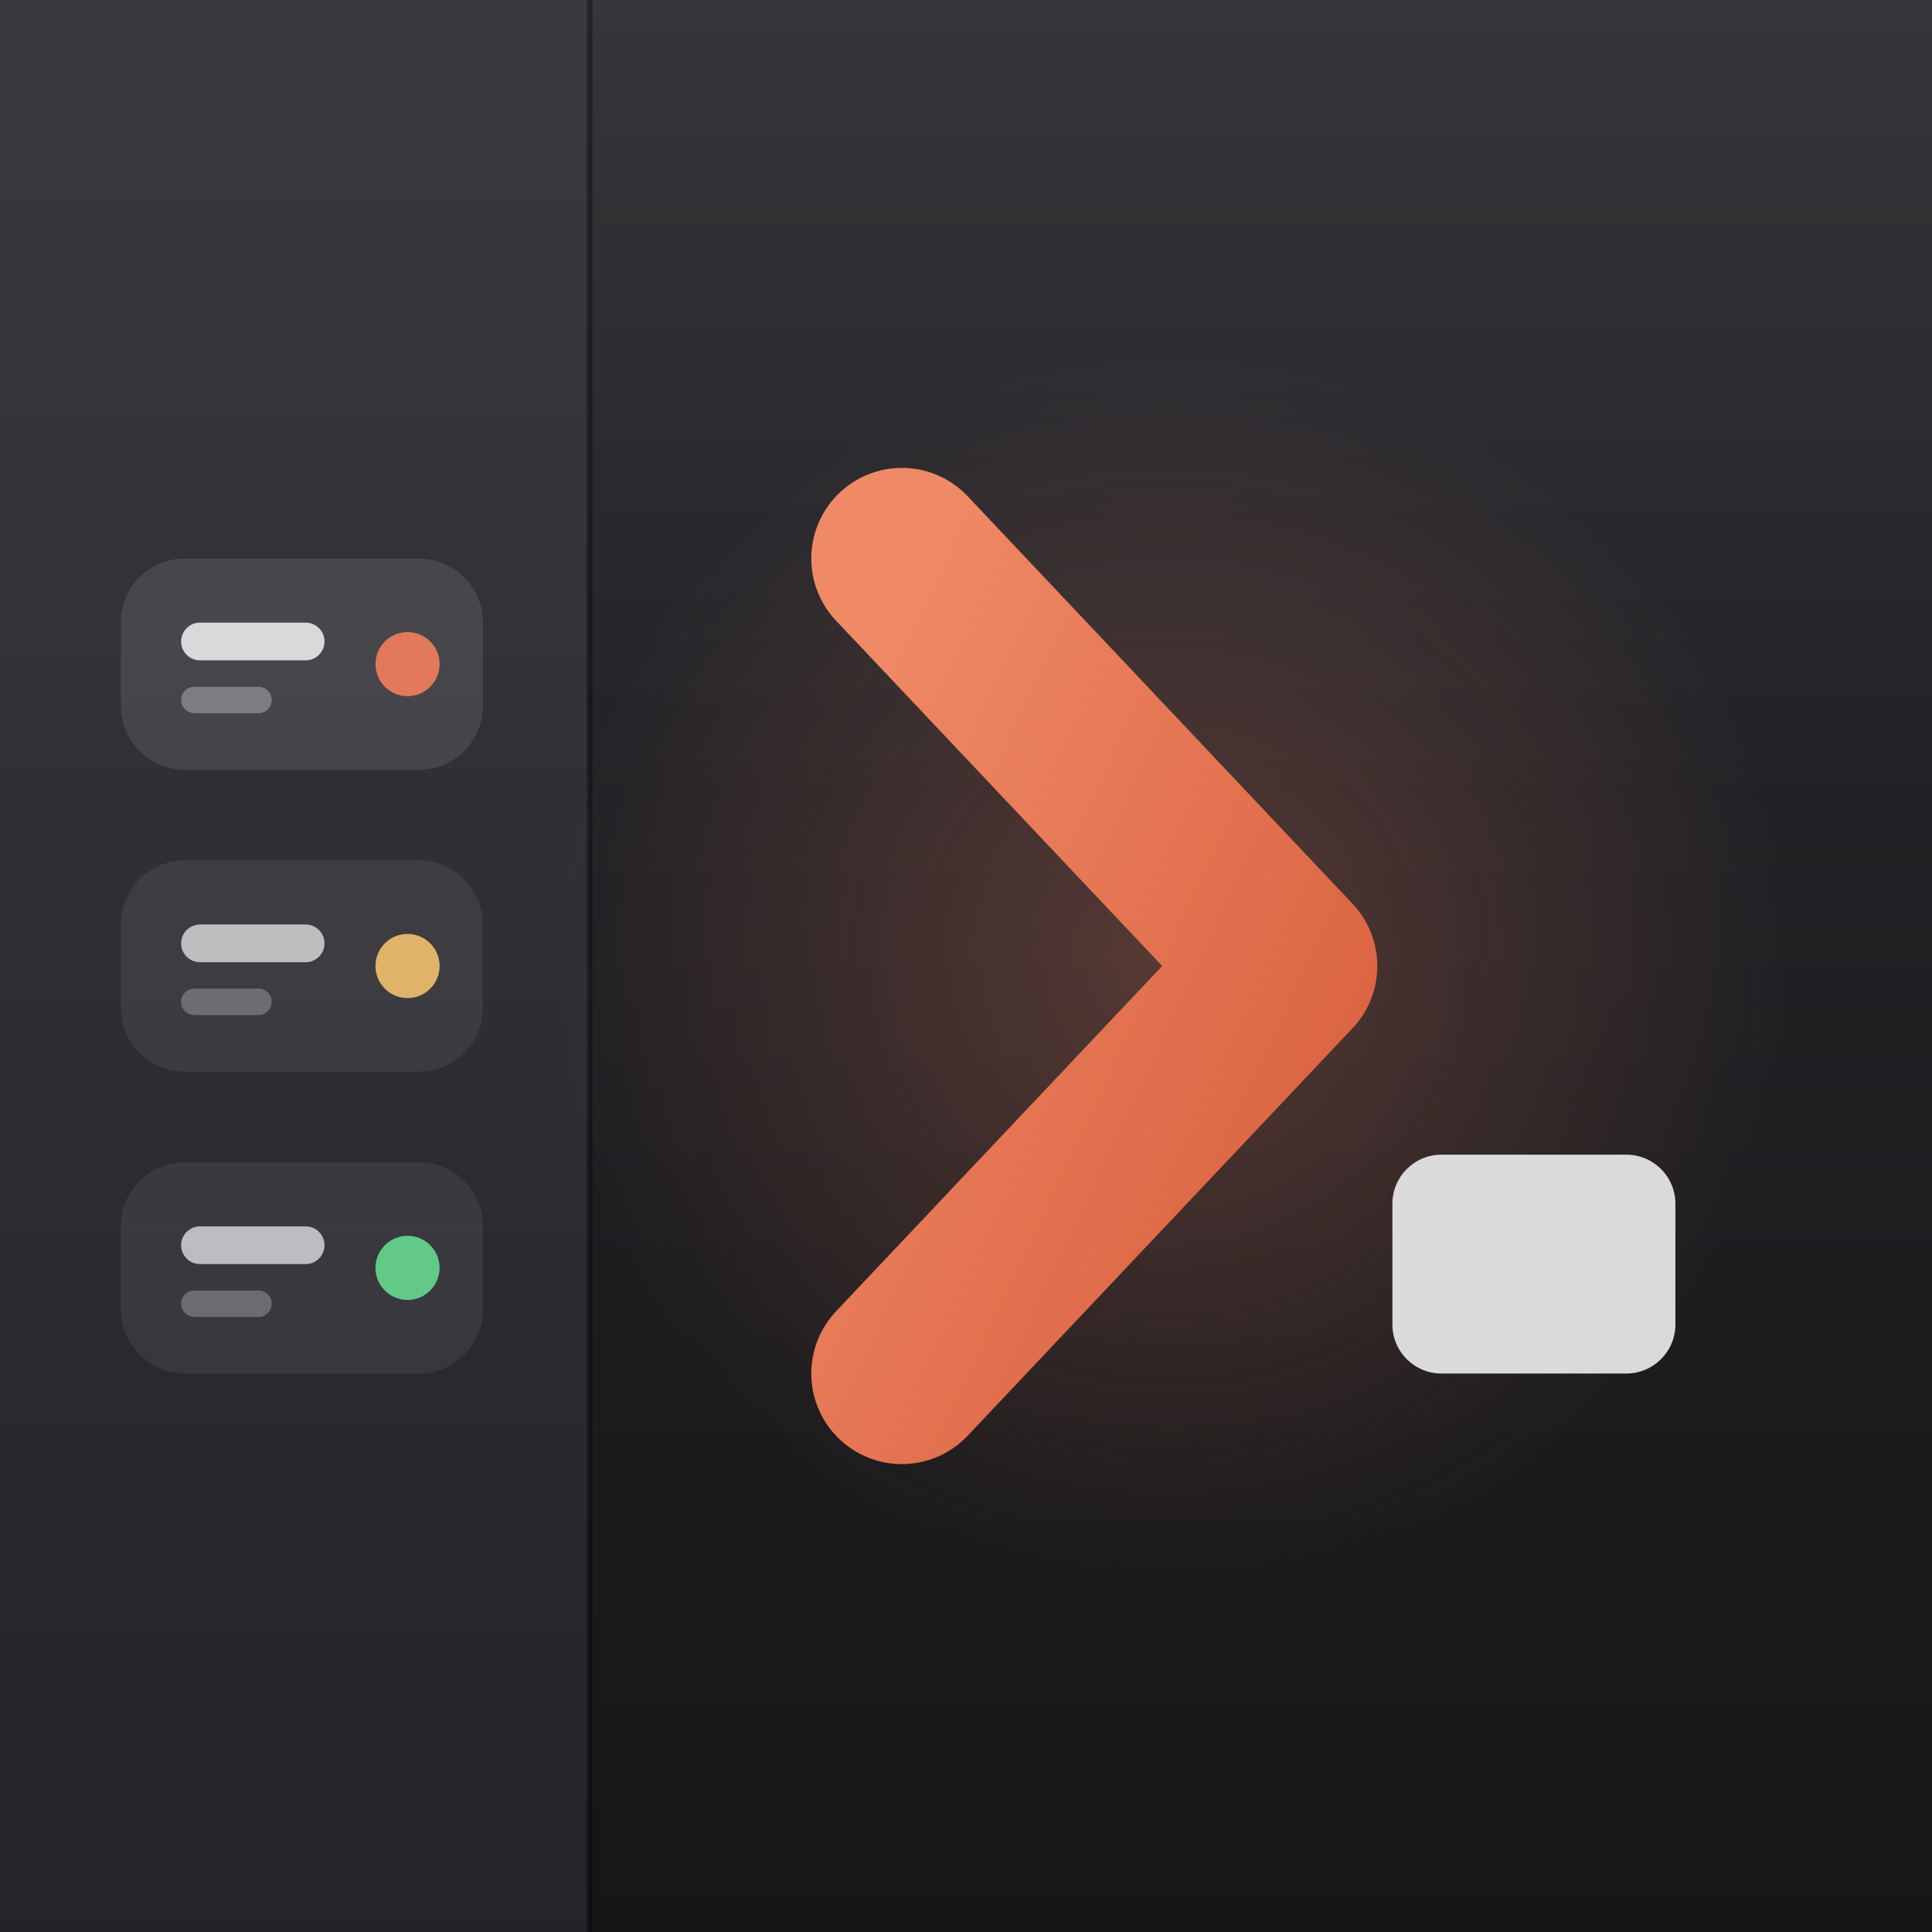
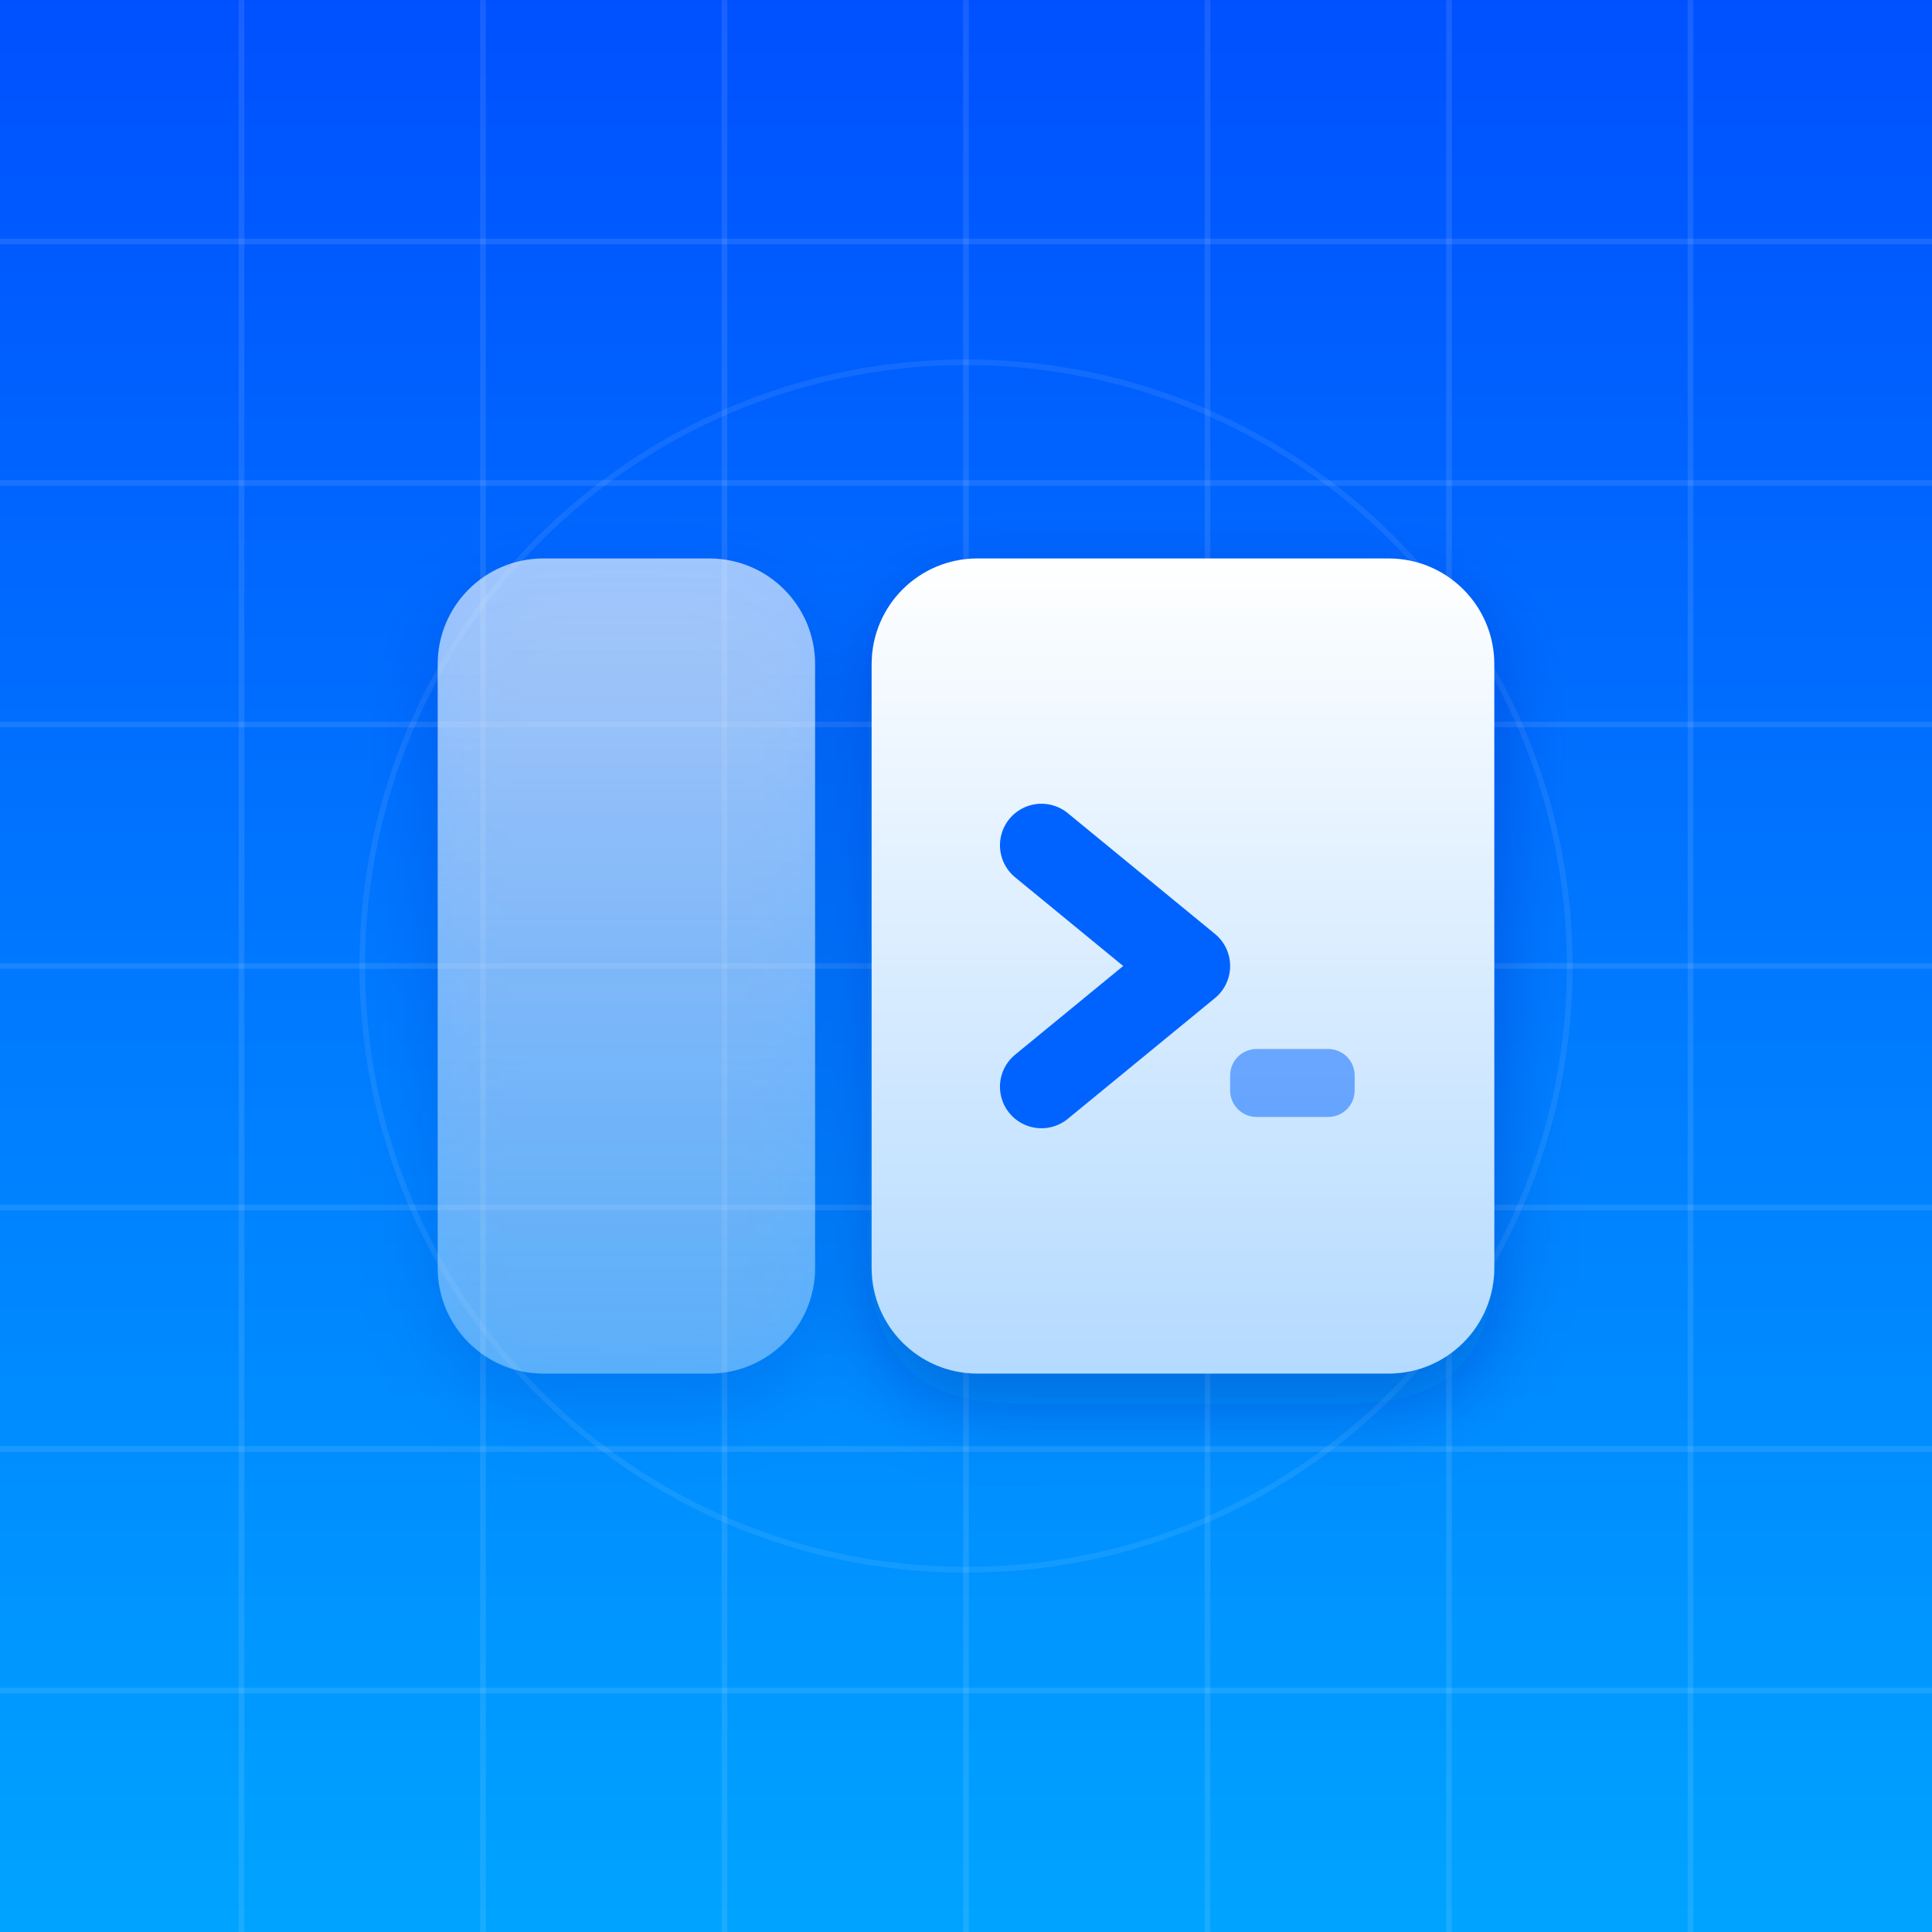
<svg xmlns="http://www.w3.org/2000/svg" width="1024" height="1024" viewBox="0 0 1024 1024">
  <defs>
    <linearGradient id="bg" x1="0" y1="0" x2="0" y2="1">
-       <stop offset="0" stop-color="#2B2B30" />
-       <stop offset="1" stop-color="#161618" />
+       <stop offset="0" stop-color="#0050FF" />
+       <stop offset="0.5" stop-color="#0078FF" />
+       <stop offset="1" stop-color="#00A4FF" />
    </linearGradient>
-     <linearGradient id="side" x1="0" y1="0" x2="0" y2="1">
-       <stop offset="0" stop-color="#3A3A41" stop-opacity="0.85" />
-       <stop offset="1" stop-color="#26262B" stop-opacity="0.85" />
+     <linearGradient id="glass" x1="0" y1="0" x2="0" y2="1">
+       <stop offset="0" stop-color="#FFFFFF" />
+       <stop offset="1" stop-color="#B4DAFF" />
    </linearGradient>
-     <linearGradient id="coral" x1="0" y1="0" x2="1" y2="1">
-       <stop offset="0" stop-color="#F08A66" />
-       <stop offset="1" stop-color="#D9603F" />
+     <linearGradient id="soft" x1="0" y1="0" x2="0" y2="1">
+       <stop offset="0" stop-color="#FFFFFF" stop-opacity="0.62" />
+       <stop offset="1" stop-color="#C6E4FF" stop-opacity="0.42" />
    </linearGradient>
-     <radialGradient id="glow" cx="0.5" cy="0.5" r="0.5">
-       <stop offset="0" stop-color="#E2795B" stop-opacity="0.28" />
-       <stop offset="1" stop-color="#E2795B" stop-opacity="0" />
-     </radialGradient>
-     <linearGradient id="sheen" x1="0" y1="0" x2="0" y2="1">
-       <stop offset="0" stop-color="#FFFFFF" stop-opacity="0.05" />
-       <stop offset="1" stop-color="#FFFFFF" stop-opacity="0" />
-     </linearGradient>
+     <filter id="sh" x="-30%" y="-30%" width="160%" height="160%">
+       <feDropShadow dx="0" dy="16" stdDeviation="20" flood-color="#002A8C" flood-opacity="0.30" />
+     </filter>
+     <clipPath id="sq">
+       <rect width="1024" height="1024" rx="230" />
+     </clipPath>
  </defs>
-   <g id="background">
-     <rect x="0" y="0" width="1024" height="1024" fill="url(#bg)" />
-     <rect x="0" y="0" width="1024" height="420" fill="url(#sheen)" />
+   <g>
+     <rect width="1024" height="1024" fill="url(#bg)" />
+     <g stroke="#FFFFFF" stroke-opacity="0.10" stroke-width="3">
+       <line x1="128" y1="0" x2="128" y2="1024" />
+       <line x1="0" y1="128" x2="1024" y2="128" />
+       <line x1="256" y1="0" x2="256" y2="1024" />
+       <line x1="0" y1="256" x2="1024" y2="256" />
+       <line x1="384" y1="0" x2="384" y2="1024" />
+       <line x1="0" y1="384" x2="1024" y2="384" />
+       <line x1="512" y1="0" x2="512" y2="1024" />
+       <line x1="0" y1="512" x2="1024" y2="512" />
+       <line x1="640" y1="0" x2="640" y2="1024" />
+       <line x1="0" y1="640" x2="1024" y2="640" />
+       <line x1="768" y1="0" x2="768" y2="1024" />
+       <line x1="0" y1="768" x2="1024" y2="768" />
+       <line x1="896" y1="0" x2="896" y2="1024" />
+       <line x1="0" y1="896" x2="1024" y2="896" />
+     </g>
+     <circle cx="512" cy="512" r="320" fill="none" stroke="#FFFFFF" stroke-opacity="0.08" stroke-width="3" />
  </g>
-   <g id="sidebar">
-     <rect x="0" y="0" width="312" height="1024" fill="url(#side)" />
-     <rect x="311" y="0" width="3" height="1024" fill="#000000" opacity="0.35" />
-     <g>
-       <rect x="64" y="296" width="192" height="112" rx="34" fill="#FFFFFF" opacity="0.10" />
-       <rect x="96" y="330" width="76" height="20" rx="10" fill="#E9E9EC" opacity="0.9" />
-       <rect x="96" y="364" width="48" height="14" rx="7" fill="#A9A9B0" opacity="0.55" />
-       <circle cx="216" cy="352" r="17" fill="#E2795B" />
-     </g>
-     <g>
-       <rect x="64" y="456" width="192" height="112" rx="34" fill="#FFFFFF" opacity="0.07" />
-       <rect x="96" y="490" width="76" height="20" rx="10" fill="#E9E9EC" opacity="0.75" />
-       <rect x="96" y="524" width="48" height="14" rx="7" fill="#A9A9B0" opacity="0.45" />
-       <circle cx="216" cy="512" r="17" fill="#E0B36A" />
-     </g>
-     <g>
-       <rect x="64" y="616" width="192" height="112" rx="34" fill="#FFFFFF" opacity="0.07" />
-       <rect x="96" y="650" width="76" height="20" rx="10" fill="#E9E9EC" opacity="0.75" />
-       <rect x="96" y="684" width="48" height="14" rx="7" fill="#A9A9B0" opacity="0.45" />
-       <circle cx="216" cy="672" r="17" fill="#62C987" />
-     </g>
-   </g>
-   <g id="glyph">
-     <circle cx="620" cy="512" r="330" fill="url(#glow)" />
-     <path d="M 478 296 L 682 512 L 478 728" fill="none" stroke="url(#coral)" stroke-width="96" stroke-linecap="round" stroke-linejoin="round" />
-     <rect x="738" y="612" width="150" height="116" rx="26" fill="#E9E9EC" opacity="0.92" />
+   <g filter="url(#sh)">
+     <rect x="232" y="296" width="200" height="432" rx="56" fill="url(#soft)" />
+     <rect x="462" y="296" width="330" height="432" rx="56" fill="url(#glass)" />
+     <path d="M552 448 L630 512 L552 576" fill="none" stroke="#0064FF" stroke-width="44" stroke-linecap="round" stroke-linejoin="round" />
+     <rect x="652" y="556" width="66" height="36" rx="14" fill="#0064FF" fill-opacity="0.5" />
  </g>
</svg>
